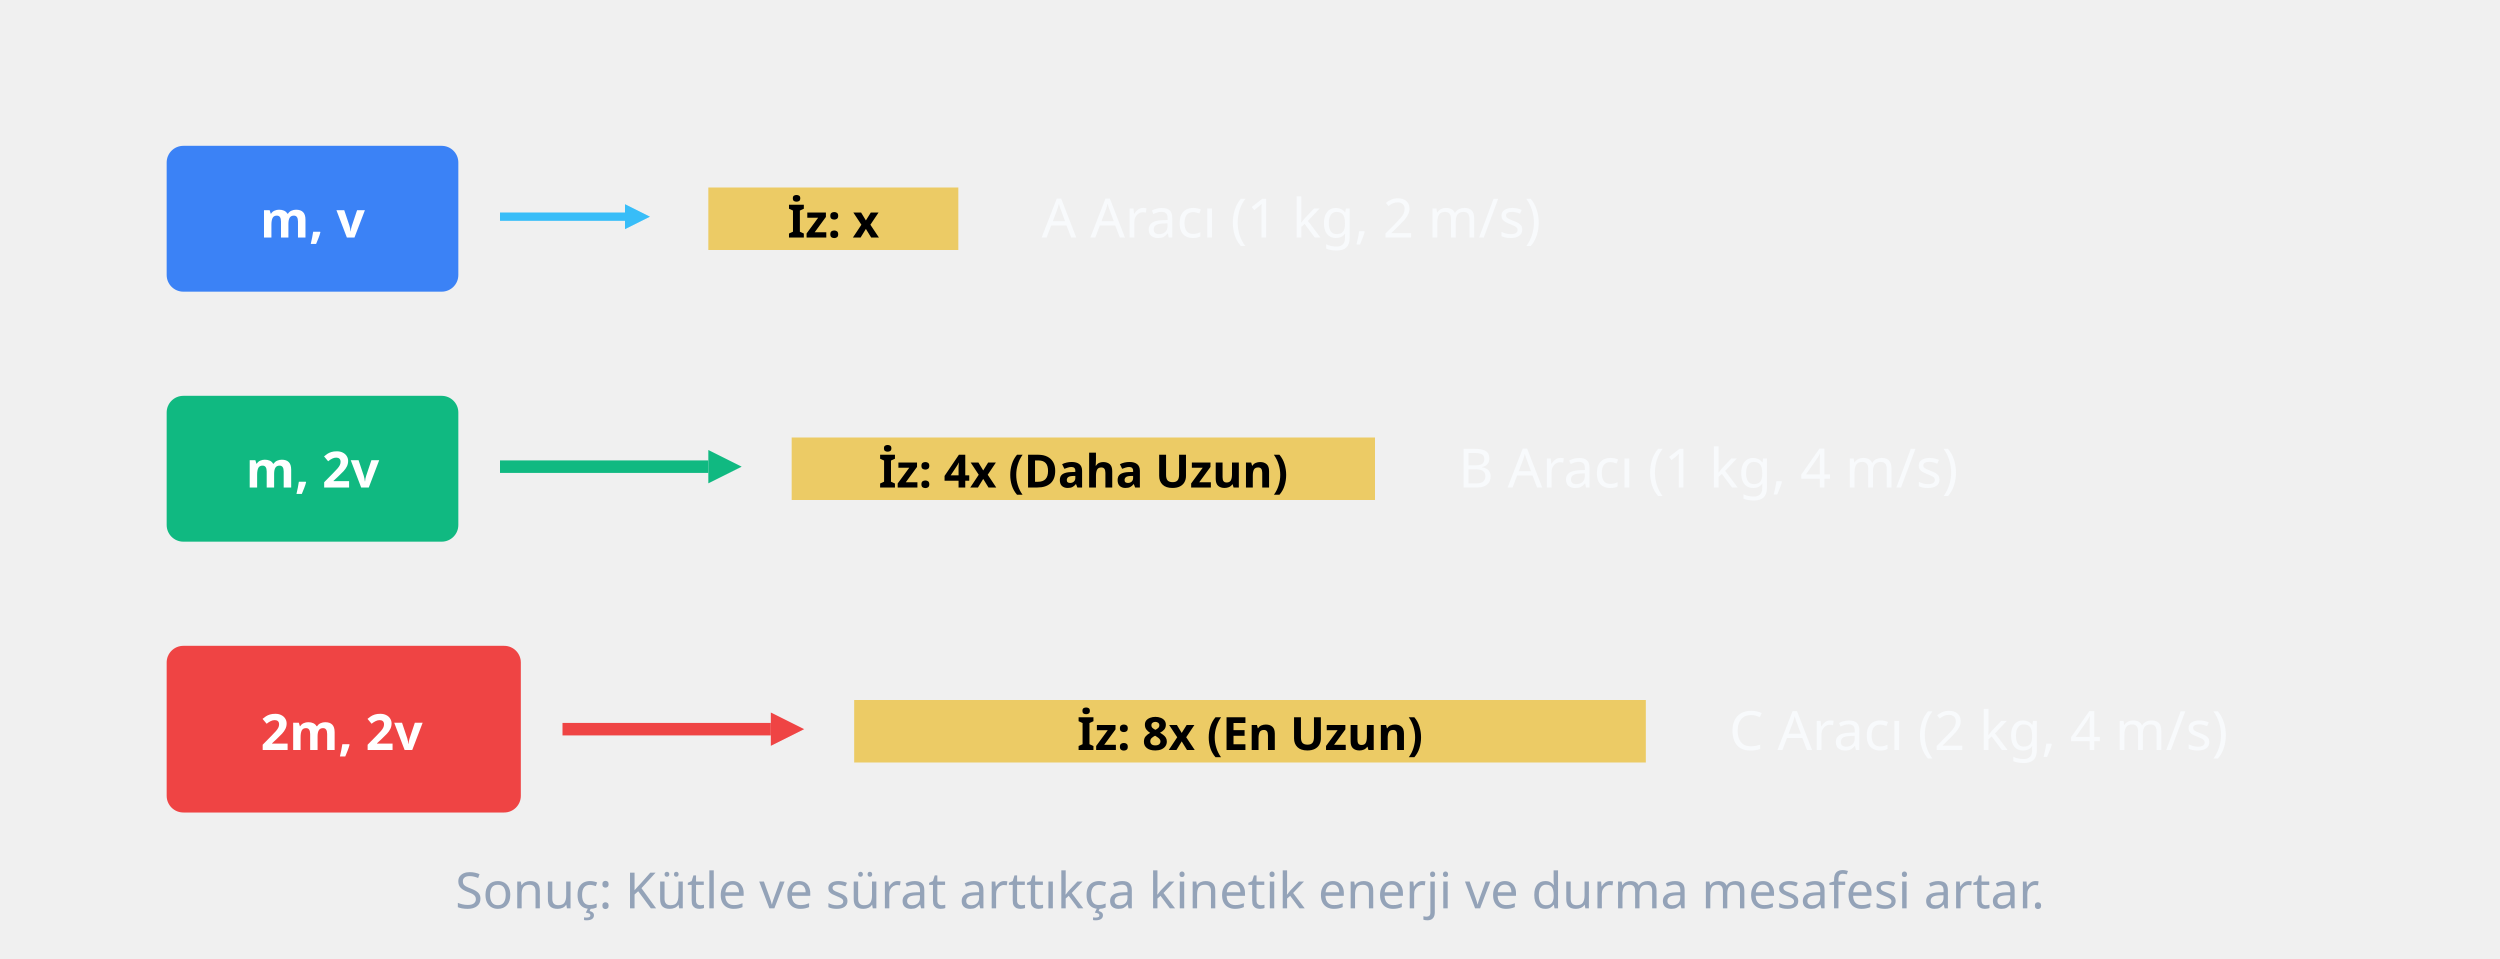
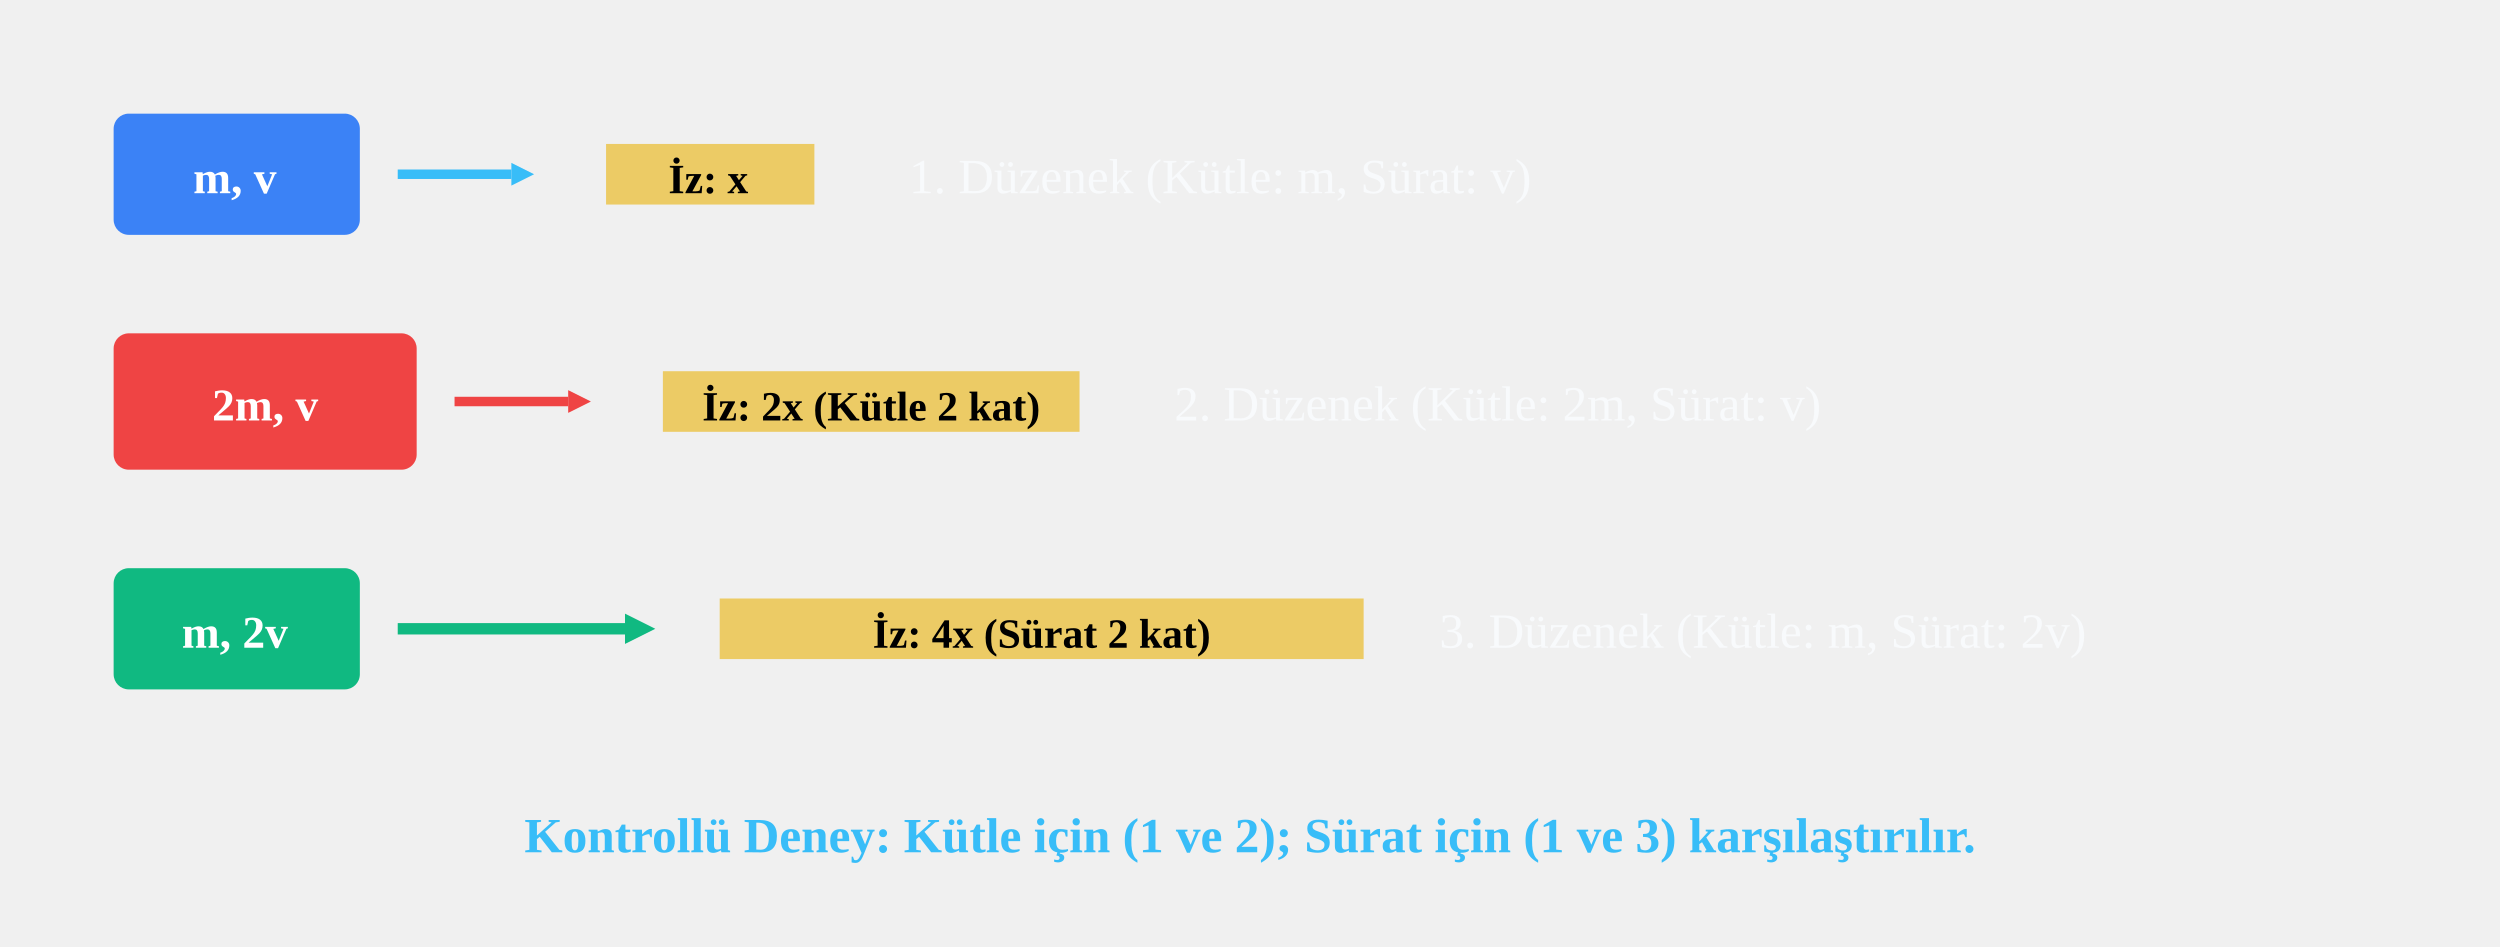
- <svg xmlns="http://www.w3.org/2000/svg" viewBox="0 0 600 230" width="100%" height="100%">
+ <svg xmlns="http://www.w3.org/2000/svg" viewBox="0 0 660 250" width="100%" height="100%">
  <rect width="100%" height="100%" fill="none" />
-   <g transform="translate(40, 20)">
-     <rect x="0" y="15" width="70" height="35" rx="4" fill="#3b82f6" />
-     <text x="35" y="37" fill="#ffffff" font-size="12" font-weight="bold" text-anchor="middle" font-family="system-ui, sans-serif">m, v</text>
-     <line x1="80" y1="32" x2="110" y2="32" stroke="#38bdf8" stroke-width="2" />
-     <polygon points="110,29 116,32 110,35" fill="#38bdf8" />
-     <rect x="130" y="25" width="60" height="15" fill="#eab308" opacity="0.6" />
-     <text x="160" y="37" fill="#000000" font-size="11" font-weight="bold" text-anchor="middle" font-family="system-ui, sans-serif">İz: x</text>
-     <text x="210" y="37" fill="#f8fafc" font-size="13" font-family="system-ui, sans-serif">A Aracı (1 kg, 2 m/s)</text>
+   <g transform="translate(30, 20)">
+     <rect x="0" y="10" width="65" height="32" rx="4" fill="#3b82f6" />
+     <text x="32" y="31" fill="#ffffff" font-size="12" font-weight="bold" text-anchor="middle">m, v</text>
+     <line x1="75" y1="26" x2="105" y2="26" stroke="#38bdf8" stroke-width="2.5" />
+     <polygon points="105,23 111,26 105,29" fill="#38bdf8" />
+     <rect x="130" y="18" width="55" height="16" fill="#eab308" opacity="0.6" />
+     <text x="157" y="31" fill="#000000" font-size="11" font-weight="bold" text-anchor="middle">İz: x</text>
+     <text x="210" y="31" fill="#f8fafc" font-size="13">1. Düzenek (Kütle: m, Sürat: v)</text>
  </g>
-   <g transform="translate(40, 80)">
-     <rect x="0" y="15" width="70" height="35" rx="4" fill="#10b981" />
-     <text x="35" y="37" fill="#ffffff" font-size="12" font-weight="bold" text-anchor="middle" font-family="system-ui, sans-serif">m, 2v</text>
-     <line x1="80" y1="32" x2="130" y2="32" stroke="#10b981" stroke-width="3" />
-     <polygon points="130,28 138,32 130,36" fill="#10b981" />
-     <rect x="150" y="25" width="140" height="15" fill="#eab308" opacity="0.6" />
-     <text x="220" y="37" fill="#000000" font-size="11" font-weight="bold" text-anchor="middle" font-family="system-ui, sans-serif">İz: 4x (Daha Uzun)</text>
-     <text x="310" y="37" fill="#f8fafc" font-size="13" font-family="system-ui, sans-serif">B Aracı (1 kg, 4 m/s)</text>
+   <g transform="translate(30, 80)">
+     <rect x="0" y="8" width="80" height="36" rx="4" fill="#ef4444" />
+     <text x="40" y="31" fill="#ffffff" font-size="12" font-weight="bold" text-anchor="middle">2m, v</text>
+     <line x1="90" y1="26" x2="120" y2="26" stroke="#ef4444" stroke-width="2.5" />
+     <polygon points="120,23 126,26 120,29" fill="#ef4444" />
+     <rect x="145" y="18" width="110" height="16" fill="#eab308" opacity="0.6" />
+     <text x="200" y="31" fill="#000000" font-size="11" font-weight="bold" text-anchor="middle">İz: 2x (Kütle 2 kat)</text>
+     <text x="280" y="31" fill="#f8fafc" font-size="13">2. Düzenek (Kütle: 2m, Sürat: v)</text>
  </g>
-   <g transform="translate(40, 140)">
-     <rect x="0" y="15" width="85" height="40" rx="4" fill="#ef4444" />
-     <text x="42" y="40" fill="#ffffff" font-size="12" font-weight="bold" text-anchor="middle" font-family="system-ui, sans-serif">2m, 2v</text>
-     <line x1="95" y1="35" x2="145" y2="35" stroke="#ef4444" stroke-width="3" />
-     <polygon points="145,31 153,35 145,39" fill="#ef4444" />
-     <rect x="165" y="28" width="190" height="15" fill="#eab308" opacity="0.6" />
-     <text x="260" y="40" fill="#000000" font-size="11" font-weight="bold" text-anchor="middle" font-family="system-ui, sans-serif">İz: 8x (En Uzun)</text>
-     <text x="375" y="40" fill="#f8fafc" font-size="13" font-family="system-ui, sans-serif">C Aracı (2 kg, 4 m/s)</text>
+   <g transform="translate(30, 140)">
+     <rect x="0" y="10" width="65" height="32" rx="4" fill="#10b981" />
+     <text x="32" y="31" fill="#ffffff" font-size="12" font-weight="bold" text-anchor="middle">m, 2v</text>
+     <line x1="75" y1="26" x2="135" y2="26" stroke="#10b981" stroke-width="3" />
+     <polygon points="135,22 143,26 135,30" fill="#10b981" />
+     <rect x="160" y="18" width="170" height="16" fill="#eab308" opacity="0.6" />
+     <text x="245" y="31" fill="#000000" font-size="11" font-weight="bold" text-anchor="middle">İz: 4x (Sürat 2 kat)</text>
+     <text x="350" y="31" fill="#f8fafc" font-size="13">3. Düzenek (Kütle: m, Sürat: 2v)</text>
  </g>
-   <text x="300" y="218" fill="#94a3b8" font-size="12" text-anchor="middle" font-family="system-ui, sans-serif">Sonuç: Kütle ve sürat arttıkça kinetik enerji ve durma mesafesi artar.</text>
+   <text x="330" y="225" fill="#38bdf8" font-size="13" font-weight="bold" text-anchor="middle">Kontrollü Deney: Kütle için (1 ve 2); Sürat için (1 ve 3) karşılaştırılır.</text>
</svg>
